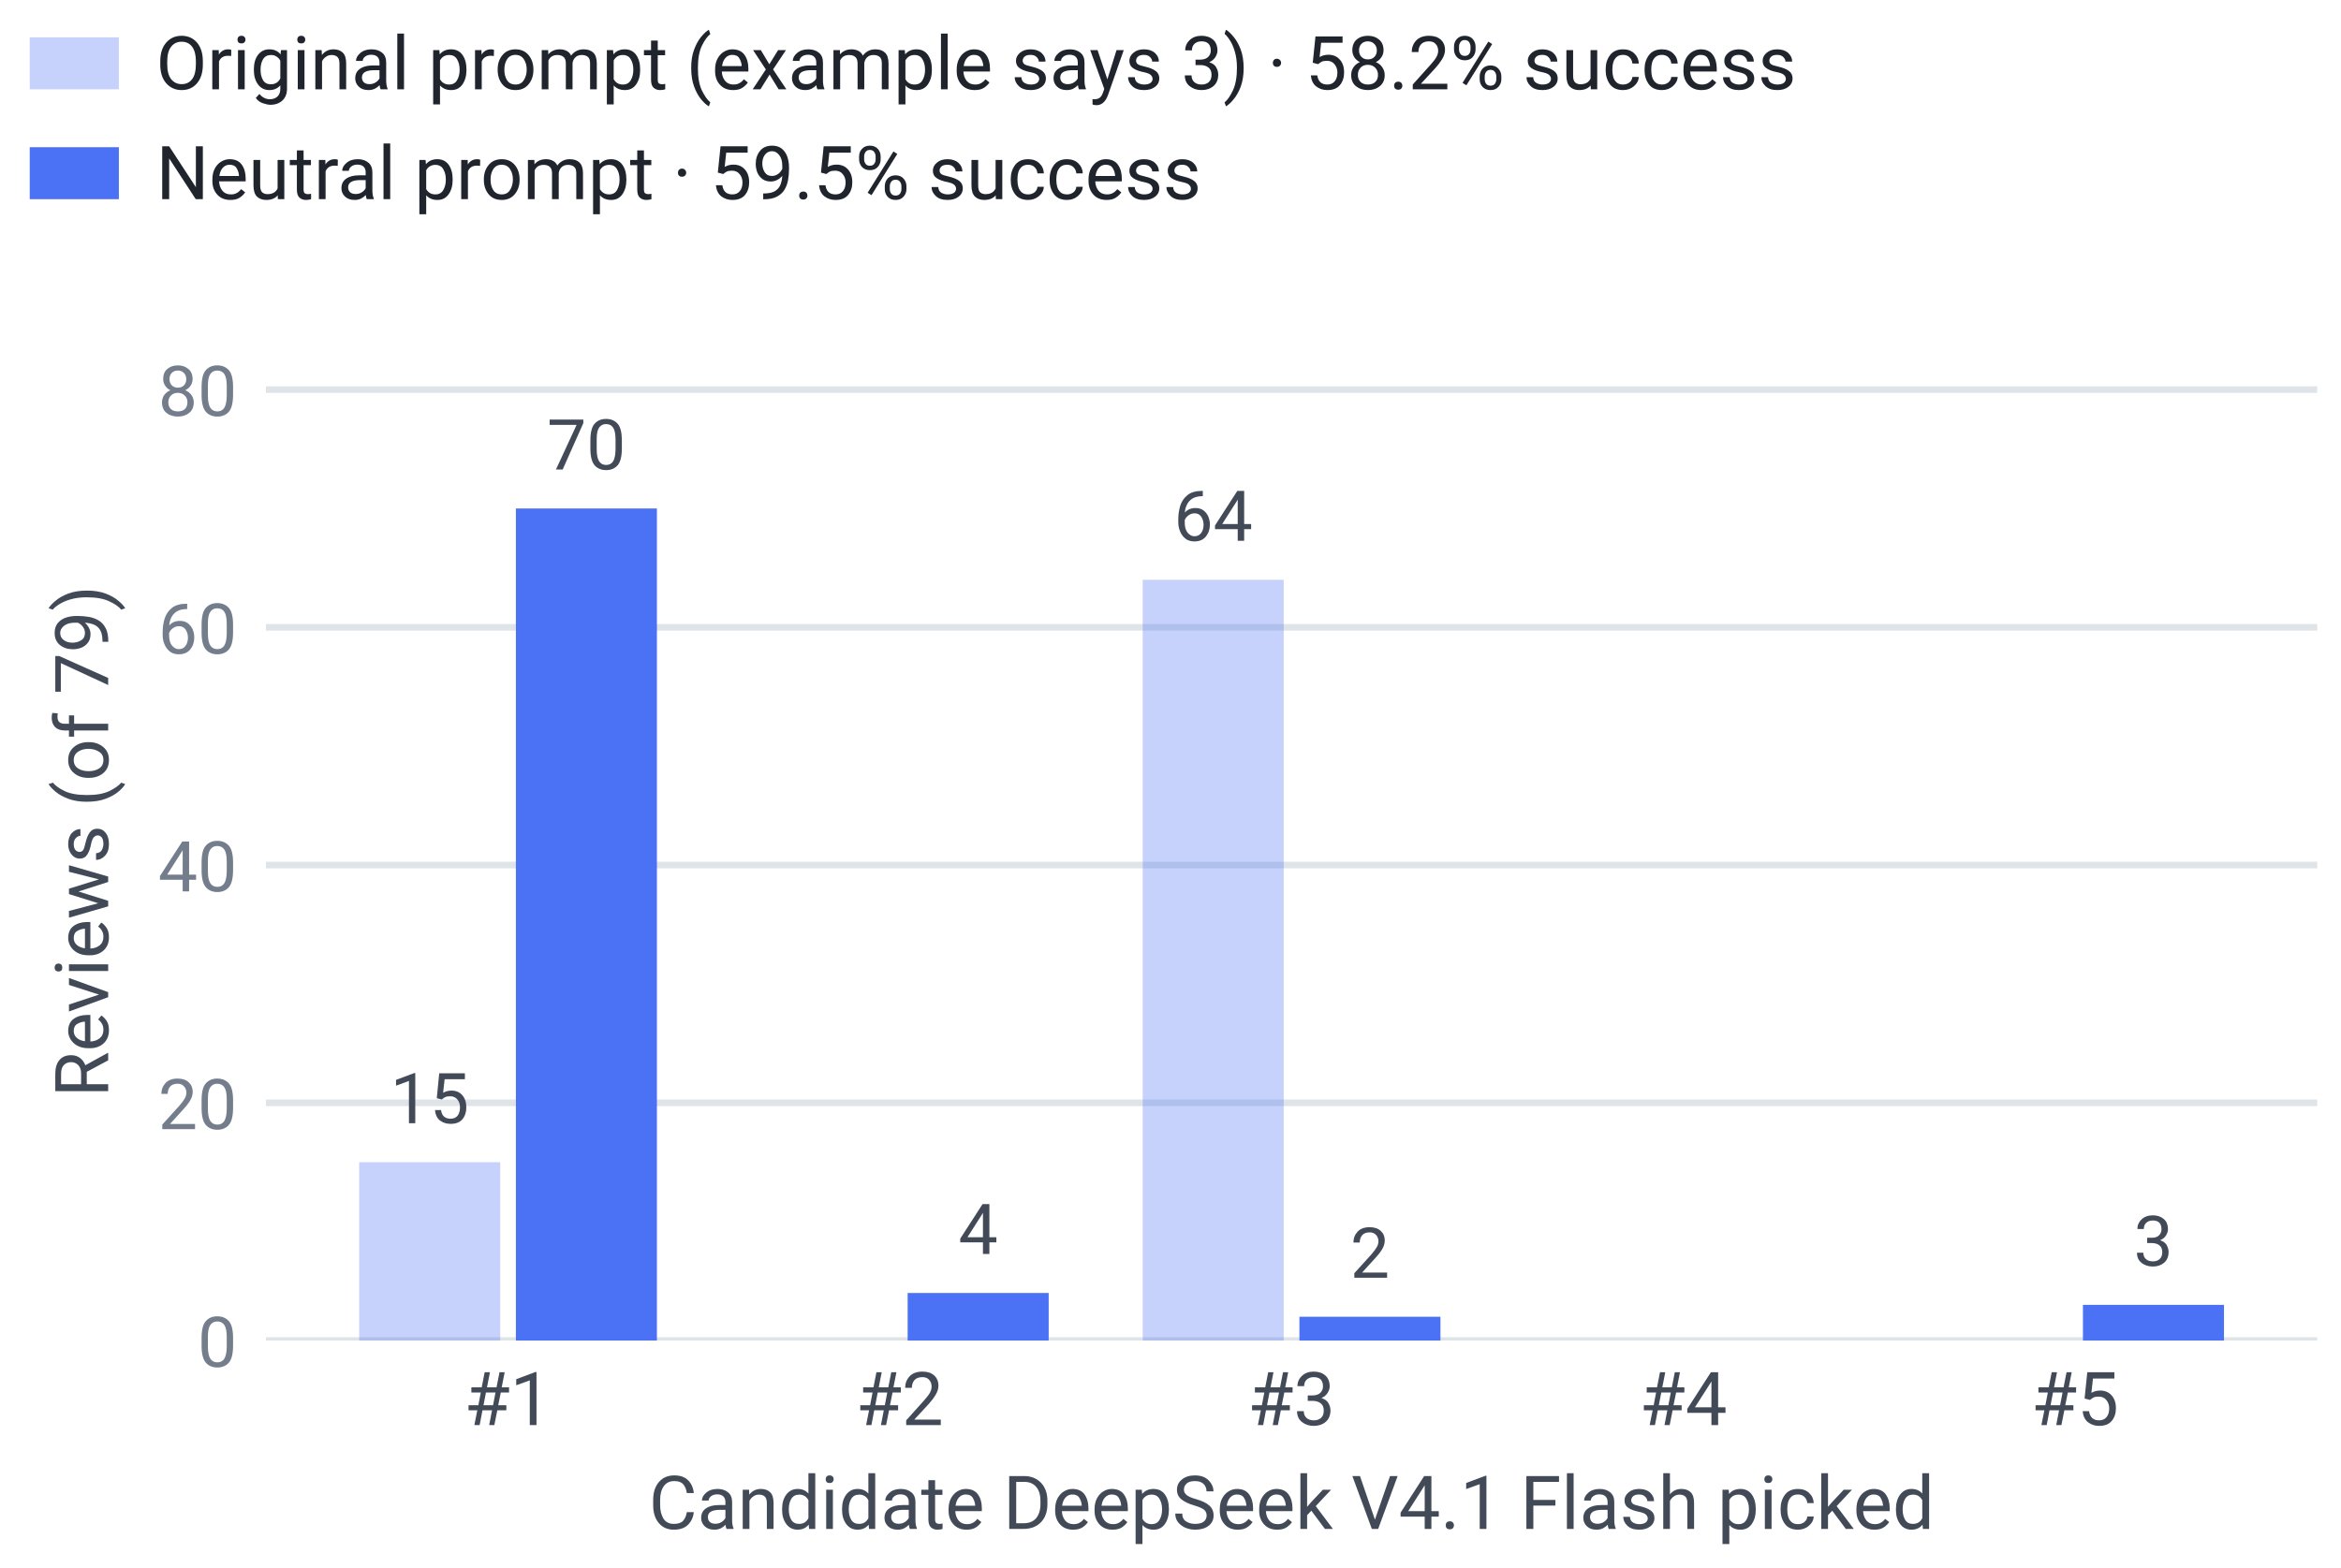
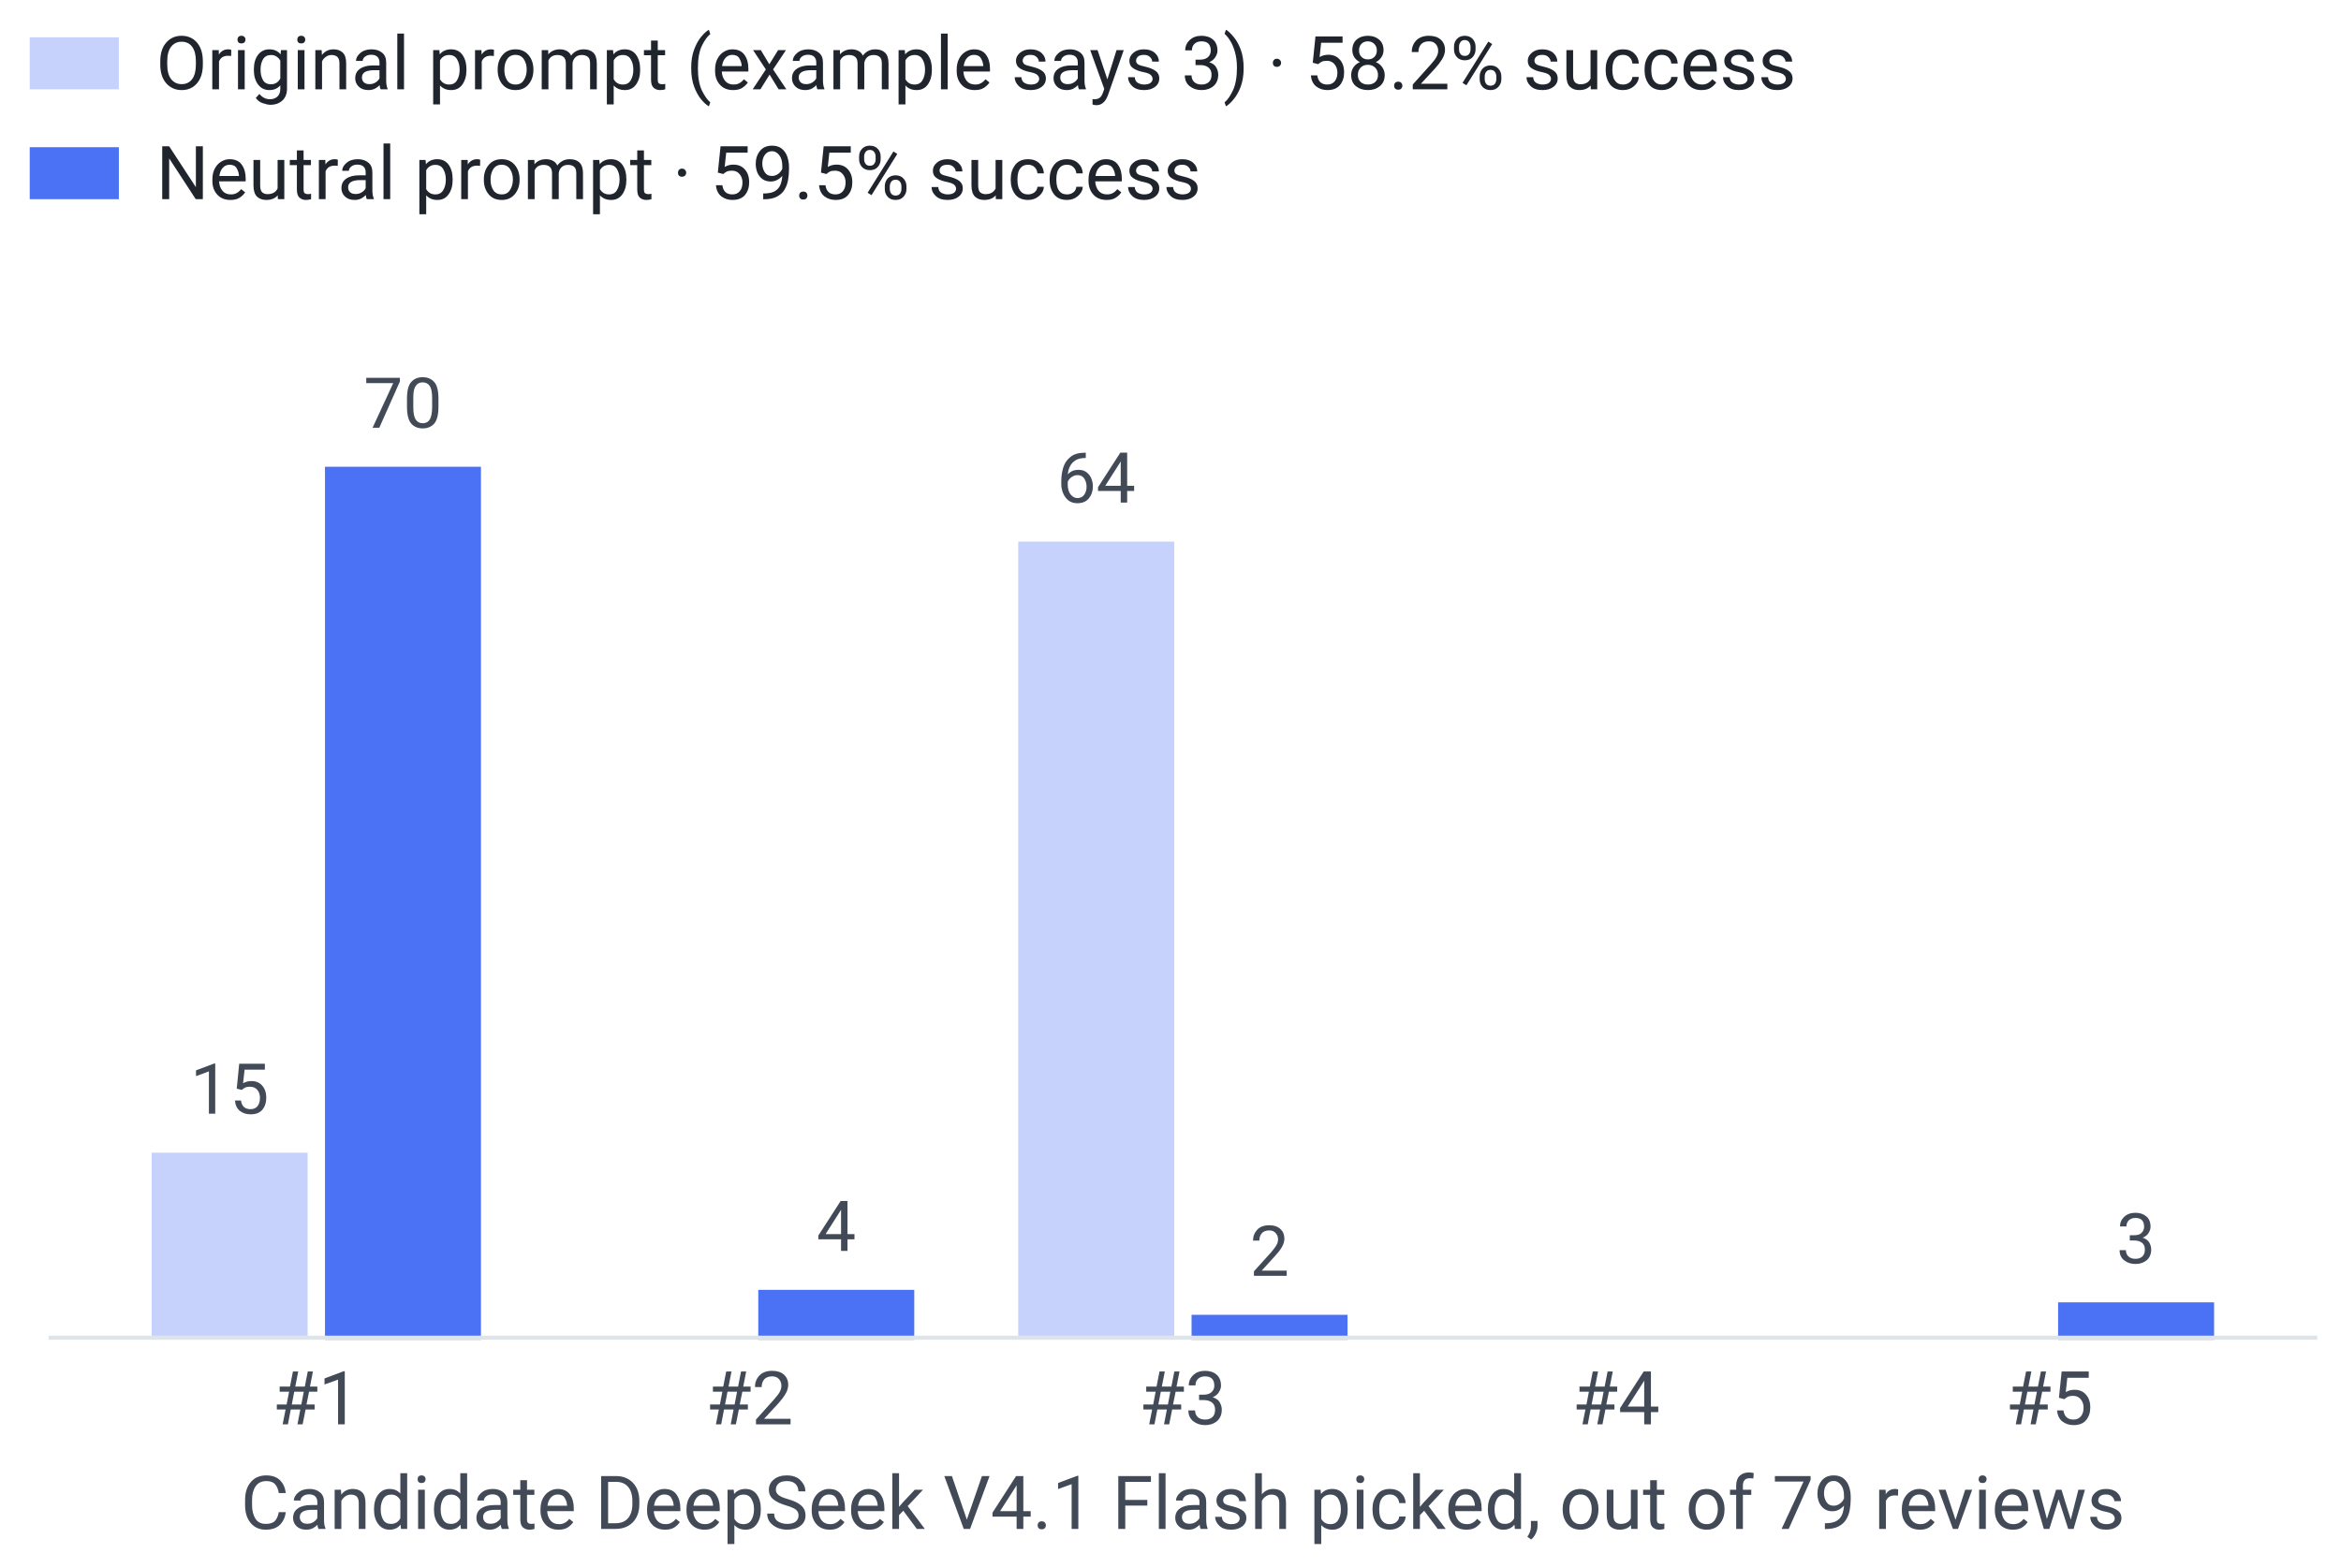
<svg xmlns="http://www.w3.org/2000/svg" width="283.56pt" height="189.96pt" viewBox="0 0 283.56 189.96" version="1.1">
  <defs>
    <style type="text/css">*{stroke-linejoin: round; stroke-linecap: butt}</style>
  </defs>
  <g id="figure_1">
    <g id="patch_1">
      <path d="M 0 189.96  L 283.56 189.96  L 283.56 0  L 0 0  L 0 189.96  z " style="fill: none" />
    </g>
    <g id="axes_1">
      <g id="patch_2">
-         <path d="M 32.212 162.424  L 280.68 162.424  L 280.68 41.444  L 32.212 41.444  L 32.212 162.424  z " style="fill: none" />
+         <path d="M 5.88 162.331  L 280.68 162.331  L 280.68 41.444  L 5.88 41.444  L 5.88 162.331  z " style="fill: none" />
      </g>
      <g id="matplotlib.axis_1">
        <g id="xtick_1">
          <g id="line2d_1" />
          <g id="text_1">
-             <text style="font-size: 9px; font-family: 'Roboto'; text-anchor: middle; fill: #434a57" x="61.539" y="172.674" transform="rotate(-0 61.53865 172.6735)">#1</text>
+             <text style="font-size: 9px; font-family: 'Roboto'; text-anchor: middle; fill: #434a57" x="38.315" y="172.581" transform="rotate(-0 38.31456 172.5807)">#1</text>
          </g>
        </g>
        <g id="xtick_2">
          <g id="line2d_2" />
          <g id="text_2">
-             <text style="font-size: 9px; font-family: 'Roboto'; text-anchor: middle; fill: #434a57" x="108.992" y="172.674" transform="rotate(-0 108.9923 172.6735)">#2</text>
+             <text style="font-size: 9px; font-family: 'Roboto'; text-anchor: middle; fill: #434a57" x="90.797" y="172.581" transform="rotate(-0 90.79728 172.5807)">#2</text>
          </g>
        </g>
        <g id="xtick_3">
          <g id="line2d_3" />
          <g id="text_3">
-             <text style="font-size: 9px; font-family: 'Roboto'; text-anchor: middle; fill: #434a57" x="156.446" y="172.674" transform="rotate(-0 156.446 172.6735)">#3</text>
+             <text style="font-size: 9px; font-family: 'Roboto'; text-anchor: middle; fill: #434a57" x="143.28" y="172.581" transform="rotate(-0 143.28 172.5807)">#3</text>
          </g>
        </g>
        <g id="xtick_4">
          <g id="line2d_4" />
          <g id="text_4">
-             <text style="font-size: 9px; font-family: 'Roboto'; text-anchor: middle; fill: #434a57" x="203.9" y="172.674" transform="rotate(-0 203.8997 172.6735)">#4</text>
+             <text style="font-size: 9px; font-family: 'Roboto'; text-anchor: middle; fill: #434a57" x="195.763" y="172.581" transform="rotate(-0 195.7627 172.5807)">#4</text>
          </g>
        </g>
        <g id="xtick_5">
          <g id="line2d_5" />
          <g id="text_5">
-             <text style="font-size: 9px; font-family: 'Roboto'; text-anchor: middle; fill: #434a57" x="251.353" y="172.674" transform="rotate(-0 251.3534 172.6735)">#5</text>
+             <text style="font-size: 9px; font-family: 'Roboto'; text-anchor: middle; fill: #434a57" x="248.245" y="172.581" transform="rotate(-0 248.2454 172.5807)">#5</text>
          </g>
        </g>
        <g id="text_6">
-           <text style="font-size: 9px; font-family: 'Roboto'; text-anchor: middle; fill: #434a57" x="156.446" y="185.252" transform="rotate(-0 156.446 185.2516)">Candidate DeepSeek V4.1 Flash picked</text>
+           <text style="font-size: 9px; font-family: 'Roboto'; text-anchor: middle; fill: #434a57" x="143.28" y="185.252" transform="rotate(-0 143.28 185.2516)">Candidate DeepSeek V4.1 Flash picked, out of 79 reviews</text>
        </g>
      </g>
-       <g id="matplotlib.axis_2">
-         <g id="ytick_1">
-           <g id="line2d_6">
-             <path d="M 32.212 162.424  L 280.68 162.424  " clip-path="url(#p766e1953db)" style="fill: none; stroke: #dfe4e9; stroke-width: 0.8; stroke-linecap: square" />
-           </g>
-           <g id="line2d_7" />
-           <g id="text_7">
-             <text style="font-size: 8.5px; font-family: 'Roboto'; text-anchor: end; fill: #747d8b" x="28.712" y="165.611" transform="rotate(-0 28.71227 165.611)">0</text>
-           </g>
-         </g>
-         <g id="ytick_2">
-           <g id="line2d_8">
-             <path d="M 32.212 133.619  L 280.68 133.619  " clip-path="url(#p766e1953db)" style="fill: none; stroke: #dfe4e9; stroke-width: 0.8; stroke-linecap: square" />
-           </g>
-           <g id="line2d_9" />
-           <g id="text_8">
-             <text style="font-size: 8.5px; font-family: 'Roboto'; text-anchor: end; fill: #747d8b" x="28.712" y="136.806" transform="rotate(-0 28.71227 136.8064)">20</text>
-           </g>
-         </g>
-         <g id="ytick_3">
-           <g id="line2d_10">
-             <path d="M 32.212 104.814  L 280.68 104.814  " clip-path="url(#p766e1953db)" style="fill: none; stroke: #dfe4e9; stroke-width: 0.8; stroke-linecap: square" />
-           </g>
-           <g id="line2d_11" />
-           <g id="text_9">
-             <text style="font-size: 8.5px; font-family: 'Roboto'; text-anchor: end; fill: #747d8b" x="28.712" y="108.002" transform="rotate(-0 28.71227 108.0019)">40</text>
-           </g>
-         </g>
-         <g id="ytick_4">
-           <g id="line2d_12">
-             <path d="M 32.212 76.01  L 280.68 76.01  " clip-path="url(#p766e1953db)" style="fill: none; stroke: #dfe4e9; stroke-width: 0.8; stroke-linecap: square" />
-           </g>
-           <g id="line2d_13" />
-           <g id="text_10">
-             <text style="font-size: 8.5px; font-family: 'Roboto'; text-anchor: end; fill: #747d8b" x="28.712" y="79.197" transform="rotate(-0 28.71227 79.1973)">60</text>
-           </g>
-         </g>
-         <g id="ytick_5">
-           <g id="line2d_14">
-             <path d="M 32.212 47.205  L 280.68 47.205  " clip-path="url(#p766e1953db)" style="fill: none; stroke: #dfe4e9; stroke-width: 0.8; stroke-linecap: square" />
-           </g>
-           <g id="line2d_15" />
-           <g id="text_11">
-             <text style="font-size: 8.5px; font-family: 'Roboto'; text-anchor: end; fill: #747d8b" x="28.712" y="50.393" transform="rotate(-0 28.71227 50.39273)">80</text>
-           </g>
-         </g>
-         <g id="text_12">
-           <text style="font-size: 9px; font-family: 'Roboto'; text-anchor: middle; fill: #434a57" x="13.1" y="101.934" transform="rotate(-90 13.09993 101.9339)">Reviews (of 79)</text>
-         </g>
-       </g>
+       <g id="matplotlib.axis_2" />
      <g id="patch_3">
-         <path d="M 43.506 162.424  L 60.59 162.424  L 60.59 140.82  L 43.506 140.82  z " clip-path="url(#p766e1953db)" style="fill: #4b72f4; opacity: 0.32" />
+         <path d="M 18.371 162.331  L 37.265 162.331  L 37.265 139.665  L 18.371 139.665  z " clip-path="url(#pccae7286b6)" style="fill: #4b72f4; opacity: 0.32" />
      </g>
      <g id="patch_4">
-         <path d="M 90.96 162.424  L 108.043 162.424  L 108.043 162.424  L 90.96 162.424  z " clip-path="url(#p766e1953db)" style="fill: #4b72f4; opacity: 0.32" />
+         <path d="M 70.854 162.331  L 89.748 162.331  L 89.748 162.331  L 70.854 162.331  z " clip-path="url(#pccae7286b6)" style="fill: #4b72f4; opacity: 0.32" />
      </g>
      <g id="patch_5">
-         <path d="M 138.414 162.424  L 155.497 162.424  L 155.497 70.249  L 138.414 70.249  z " clip-path="url(#p766e1953db)" style="fill: #4b72f4; opacity: 0.32" />
+         <path d="M 123.337 162.331  L 142.23 162.331  L 142.23 65.622  L 123.337 65.622  z " clip-path="url(#pccae7286b6)" style="fill: #4b72f4; opacity: 0.32" />
      </g>
      <g id="patch_6">
-         <path d="M 185.867 162.424  L 202.951 162.424  L 202.951 162.424  L 185.867 162.424  z " clip-path="url(#p766e1953db)" style="fill: #4b72f4; opacity: 0.32" />
+         <path d="M 175.819 162.331  L 194.713 162.331  L 194.713 162.331  L 175.819 162.331  z " clip-path="url(#pccae7286b6)" style="fill: #4b72f4; opacity: 0.32" />
      </g>
      <g id="patch_7">
-         <path d="M 233.321 162.424  L 250.404 162.424  L 250.404 162.424  L 233.321 162.424  z " clip-path="url(#p766e1953db)" style="fill: #4b72f4; opacity: 0.32" />
+         <path d="M 228.302 162.331  L 247.196 162.331  L 247.196 162.331  L 228.302 162.331  z " clip-path="url(#pccae7286b6)" style="fill: #4b72f4; opacity: 0.32" />
      </g>
      <g id="patch_8">
-         <path d="M 62.488 162.424  L 79.571 162.424  L 79.571 61.608  L 62.488 61.608  z " clip-path="url(#p766e1953db)" style="fill: #4b72f4" />
+         <path d="M 39.364 162.331  L 58.258 162.331  L 58.258 56.555  L 39.364 56.555  z " clip-path="url(#pccae7286b6)" style="fill: #4b72f4" />
      </g>
      <g id="patch_9">
-         <path d="M 109.941 162.424  L 127.025 162.424  L 127.025 156.663  L 109.941 156.663  z " clip-path="url(#p766e1953db)" style="fill: #4b72f4" />
+         <path d="M 91.847 162.331  L 110.741 162.331  L 110.741 156.286  L 91.847 156.286  z " clip-path="url(#pccae7286b6)" style="fill: #4b72f4" />
      </g>
      <g id="patch_10">
-         <path d="M 157.395 162.424  L 174.478 162.424  L 174.478 159.543  L 157.395 159.543  z " clip-path="url(#p766e1953db)" style="fill: #4b72f4" />
+         <path d="M 144.33 162.331  L 163.223 162.331  L 163.223 159.309  L 144.33 159.309  z " clip-path="url(#pccae7286b6)" style="fill: #4b72f4" />
      </g>
      <g id="patch_11">
-         <path d="M 204.849 162.424  L 221.932 162.424  L 221.932 162.424  L 204.849 162.424  z " clip-path="url(#p766e1953db)" style="fill: #4b72f4" />
+         <path d="M 196.812 162.331  L 215.706 162.331  L 215.706 162.331  L 196.812 162.331  z " clip-path="url(#pccae7286b6)" style="fill: #4b72f4" />
      </g>
      <g id="patch_12">
-         <path d="M 252.302 162.424  L 269.386 162.424  L 269.386 158.103  L 252.302 158.103  z " clip-path="url(#p766e1953db)" style="fill: #4b72f4" />
+         <path d="M 249.295 162.331  L 268.189 162.331  L 268.189 157.797  L 249.295 157.797  z " clip-path="url(#pccae7286b6)" style="fill: #4b72f4" />
      </g>
-       <g id="text_13">
-         <text style="font-size: 8.5px; font-family: 'Roboto'; text-anchor: middle; fill: #434a57" x="52.048" y="136.094" transform="rotate(-0 52.04791 136.0935)">15</text>
+       <g id="text_7">
+         <text style="font-size: 8.5px; font-family: 'Roboto'; text-anchor: middle; fill: #434a57" x="27.818" y="134.938" transform="rotate(-0 27.81802 134.9379)">15</text>
      </g>
-       <g id="text_14">
-         <text style="font-size: 8.5px; font-family: 'Roboto'; text-anchor: middle; fill: #434a57" x="146.955" y="65.522" transform="rotate(-0 146.9553 65.52232)">64</text>
+       <g id="text_8">
+         <text style="font-size: 8.5px; font-family: 'Roboto'; text-anchor: middle; fill: #434a57" x="132.783" y="60.895" transform="rotate(-0 132.7835 60.89503)">64</text>
      </g>
-       <g id="text_15">
-         <text style="font-size: 8.5px; font-family: 'Roboto'; text-anchor: middle; fill: #434a57" x="71.029" y="56.881" transform="rotate(-0 71.02939 56.88095)">70</text>
+       <g id="text_9">
+         <text style="font-size: 8.5px; font-family: 'Roboto'; text-anchor: middle; fill: #434a57" x="48.811" y="51.829" transform="rotate(-0 48.8111 51.82855)">70</text>
      </g>
-       <g id="text_16">
-         <text style="font-size: 8.5px; font-family: 'Roboto'; text-anchor: middle; fill: #434a57" x="118.483" y="151.936" transform="rotate(-0 118.4831 151.936)">4</text>
+       <g id="text_10">
+         <text style="font-size: 8.5px; font-family: 'Roboto'; text-anchor: middle; fill: #434a57" x="101.294" y="151.56" transform="rotate(-0 101.2938 151.5598)">4</text>
      </g>
-       <g id="text_17">
-         <text style="font-size: 8.5px; font-family: 'Roboto'; text-anchor: middle; fill: #434a57" x="165.937" y="154.816" transform="rotate(-0 165.9368 154.8165)">2</text>
+       <g id="text_11">
+         <text style="font-size: 8.5px; font-family: 'Roboto'; text-anchor: middle; fill: #434a57" x="153.777" y="154.582" transform="rotate(-0 153.7765 154.582)">2</text>
      </g>
-       <g id="text_18">
-         <text style="font-size: 8.5px; font-family: 'Roboto'; text-anchor: middle; fill: #434a57" x="260.844" y="153.376" transform="rotate(-0 260.8441 153.3763)">3</text>
+       <g id="text_12">
+         <text style="font-size: 8.5px; font-family: 'Roboto'; text-anchor: middle; fill: #434a57" x="258.742" y="153.071" transform="rotate(-0 258.742 153.0709)">3</text>
+       </g>
+       <g id="line2d_6">
+         <path d="M 5.88 162.331  L 280.68 162.331  " clip-path="url(#pccae7286b6)" style="fill: none; stroke: #dfe4e9; stroke-linecap: square" />
      </g>
    </g>
    <g id="legend_1">
      <g id="patch_13">
        <path d="M 3.6 10.82  L 14.4 10.82  L 14.4 4.52  L 3.6 4.52  z " style="fill: #4b72f4; opacity: 0.32" />
      </g>
-       <g id="text_19">
+       <g id="text_13">
        <text style="font-size: 9px; font-family: 'Roboto'; text-anchor: start; fill: #20242d" x="18.9" y="10.82" transform="rotate(-0 18.9 10.81969)">Original prompt (example says 3) · 58.2% success</text>
      </g>
      <g id="patch_14">
        <path d="M 3.6 24.135  L 14.4 24.135  L 14.4 17.835  L 3.6 17.835  z " style="fill: #4b72f4" />
      </g>
-       <g id="text_20">
+       <g id="text_14">
        <text style="font-size: 9px; font-family: 'Roboto'; text-anchor: start; fill: #20242d" x="18.9" y="24.135" transform="rotate(-0 18.9 24.13547)">Neutral prompt · 59.5% success</text>
      </g>
    </g>
  </g>
  <defs>
-     <clipPath id="p766e1953db">
-       <rect x="32.212" y="41.444" width="248.467" height="120.979" />
+     <clipPath id="pccae7286b6">
+       <rect x="5.88" y="41.444" width="274.8" height="120.886" />
    </clipPath>
  </defs>
</svg>
